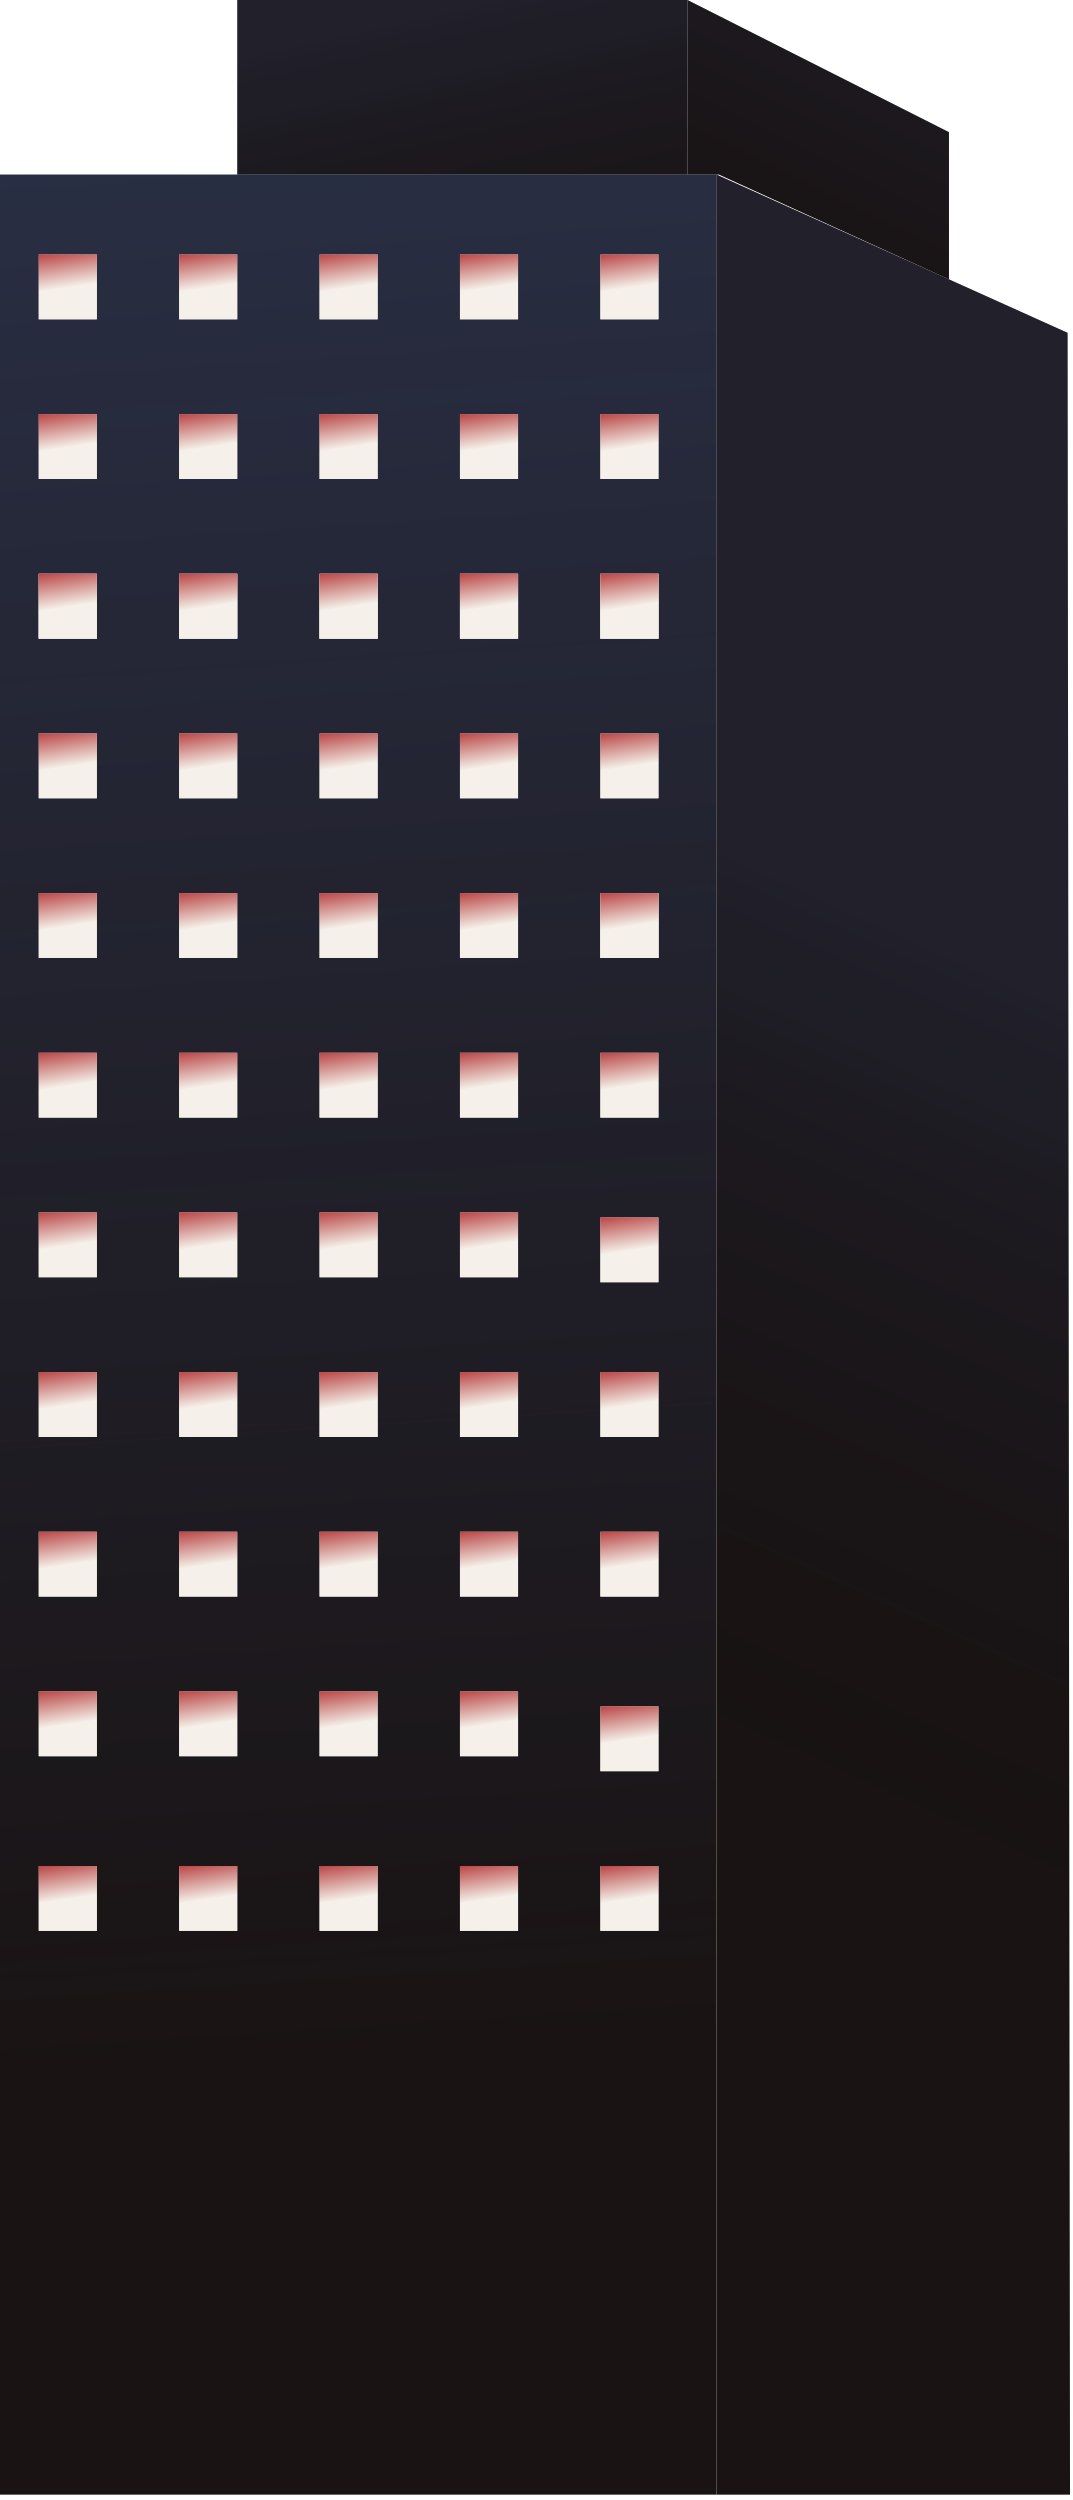
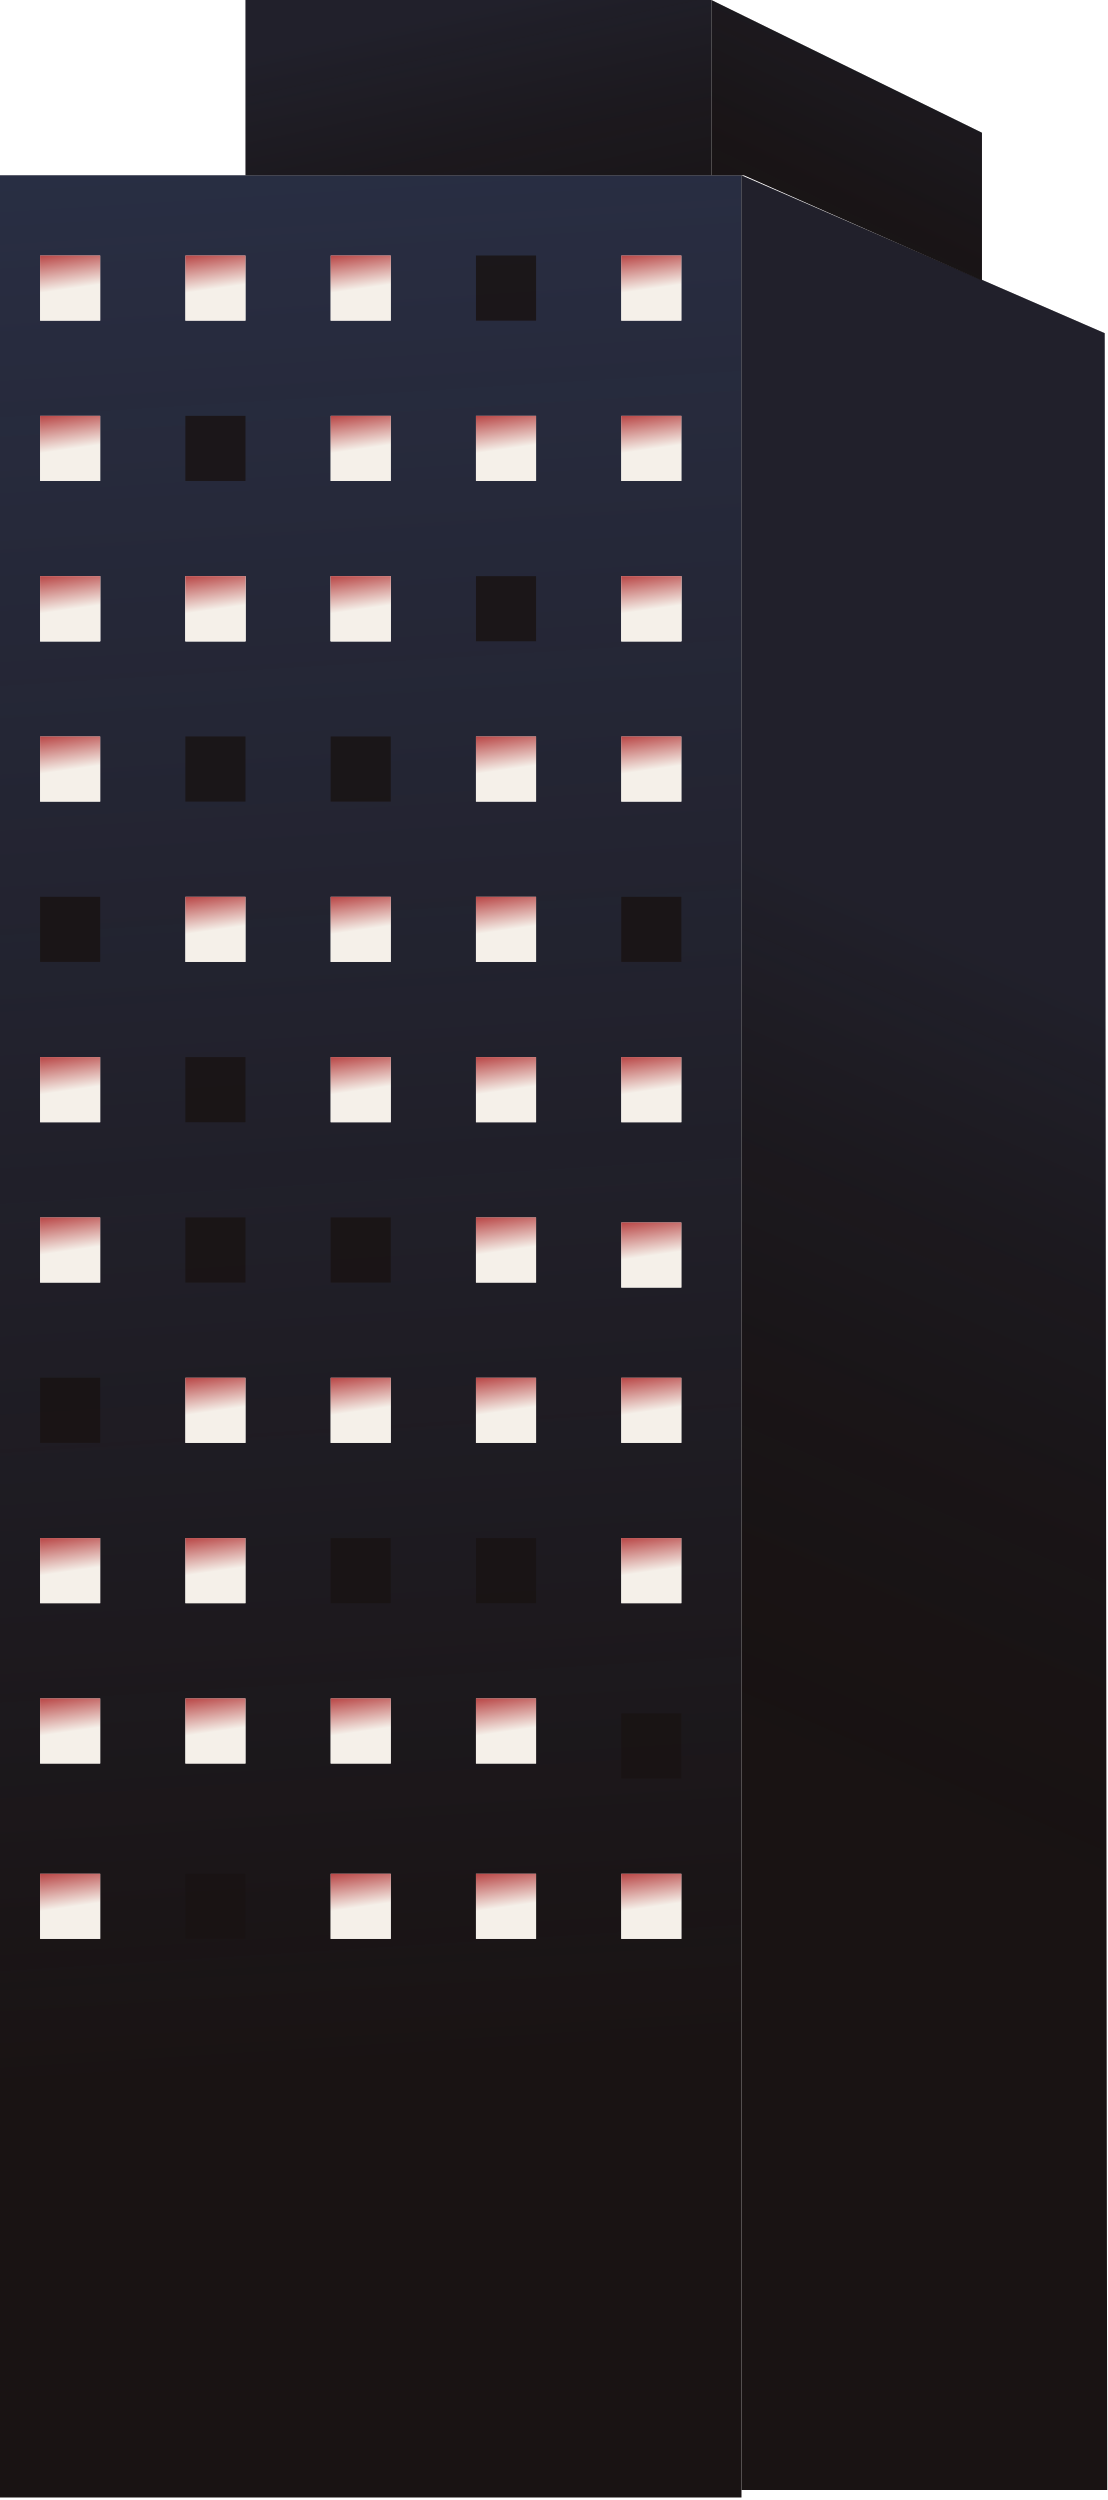
- <svg xmlns="http://www.w3.org/2000/svg" width="115" height="268" viewBox="0 0 115 268" fill="none">
-   <path d="M8.34465e-07 57.764L1.68765e-06 53.485L1.68765e-06 18.72H76.817V53.485V83.437L76.817 267.426H49.308H8.34465e-07L8.34465e-07 57.764Z" fill="#191313" />
-   <path d="M8.34465e-07 57.764L1.68765e-06 53.485L1.68765e-06 18.72H76.817V53.485V83.437L76.817 267.426H49.308H8.34465e-07L8.34465e-07 57.764Z" fill="url(#paint0_linear_112_389)" />
-   <rect x="4.152" y="27.277" width="6.228" height="6.953" fill="#D9D9D9" />
-   <rect x="4.152" y="27.277" width="6.228" height="6.953" fill="url(#paint1_linear_112_389)" />
-   <rect x="19.204" y="27.277" width="6.228" height="6.953" fill="#D9D9D9" />
-   <rect x="19.204" y="27.277" width="6.228" height="6.953" fill="url(#paint2_linear_112_389)" />
-   <rect x="34.256" y="27.277" width="6.228" height="6.953" fill="#D9D9D9" />
-   <rect x="34.256" y="27.277" width="6.228" height="6.953" fill="url(#paint3_linear_112_389)" />
-   <rect x="49.308" y="27.277" width="6.228" height="6.953" fill="#D9D9D9" />
-   <rect x="49.308" y="27.277" width="6.228" height="6.953" fill="url(#paint4_linear_112_389)" />
-   <rect x="64.36" y="27.277" width="6.228" height="6.953" fill="#D9D9D9" />
-   <rect x="64.36" y="27.277" width="6.228" height="6.953" fill="url(#paint5_linear_112_389)" />
-   <rect x="4.152" y="44.393" width="6.228" height="6.953" fill="#D9D9D9" />
-   <rect x="4.152" y="44.393" width="6.228" height="6.953" fill="url(#paint6_linear_112_389)" />
-   <rect x="19.204" y="44.393" width="6.228" height="6.953" fill="#D9D9D9" />
-   <rect x="19.204" y="44.393" width="6.228" height="6.953" fill="url(#paint7_linear_112_389)" />
-   <rect x="34.256" y="44.393" width="6.228" height="6.953" fill="#D9D9D9" />
-   <rect x="34.256" y="44.393" width="6.228" height="6.953" fill="url(#paint8_linear_112_389)" />
-   <rect x="49.308" y="44.393" width="6.228" height="6.953" fill="#D9D9D9" />
-   <rect x="49.308" y="44.393" width="6.228" height="6.953" fill="url(#paint9_linear_112_389)" />
-   <rect x="64.36" y="44.393" width="6.228" height="6.953" fill="#D9D9D9" />
-   <rect x="64.36" y="44.393" width="6.228" height="6.953" fill="url(#paint10_linear_112_389)" />
-   <rect x="4.152" y="61.508" width="6.228" height="6.953" fill="#D9D9D9" />
-   <rect x="4.152" y="61.508" width="6.228" height="6.953" fill="url(#paint11_linear_112_389)" />
-   <rect x="19.204" y="61.508" width="6.228" height="6.953" fill="#D9D9D9" />
-   <rect x="19.204" y="61.508" width="6.228" height="6.953" fill="url(#paint12_linear_112_389)" />
-   <rect x="34.256" y="61.508" width="6.228" height="6.953" fill="#D9D9D9" />
-   <rect x="34.256" y="61.508" width="6.228" height="6.953" fill="url(#paint13_linear_112_389)" />
-   <rect x="49.308" y="61.508" width="6.228" height="6.953" fill="#D9D9D9" />
-   <rect x="49.308" y="61.508" width="6.228" height="6.953" fill="url(#paint14_linear_112_389)" />
-   <rect x="64.36" y="61.508" width="6.228" height="6.953" fill="#D9D9D9" />
-   <rect x="64.36" y="61.508" width="6.228" height="6.953" fill="url(#paint15_linear_112_389)" />
-   <rect x="4.152" y="78.623" width="6.228" height="6.953" fill="#D9D9D9" />
-   <rect x="4.152" y="78.623" width="6.228" height="6.953" fill="url(#paint16_linear_112_389)" />
-   <rect x="19.204" y="78.623" width="6.228" height="6.953" fill="#D9D9D9" />
-   <rect x="19.204" y="78.623" width="6.228" height="6.953" fill="url(#paint17_linear_112_389)" />
-   <rect x="34.256" y="78.623" width="6.228" height="6.953" fill="#D9D9D9" />
-   <rect x="34.256" y="78.623" width="6.228" height="6.953" fill="url(#paint18_linear_112_389)" />
-   <rect x="49.308" y="78.623" width="6.228" height="6.953" fill="#D9D9D9" />
-   <rect x="49.308" y="78.623" width="6.228" height="6.953" fill="url(#paint19_linear_112_389)" />
-   <rect x="64.36" y="78.623" width="6.228" height="6.953" fill="#D9D9D9" />
-   <rect x="64.36" y="78.623" width="6.228" height="6.953" fill="url(#paint20_linear_112_389)" />
-   <rect x="4.152" y="95.739" width="6.228" height="6.953" fill="#D9D9D9" />
-   <rect x="4.152" y="95.739" width="6.228" height="6.953" fill="url(#paint21_linear_112_389)" />
-   <rect x="19.204" y="95.739" width="6.228" height="6.953" fill="#D9D9D9" />
-   <rect x="19.204" y="95.739" width="6.228" height="6.953" fill="url(#paint22_linear_112_389)" />
-   <rect x="34.256" y="95.739" width="6.228" height="6.953" fill="#D9D9D9" />
-   <rect x="34.256" y="95.739" width="6.228" height="6.953" fill="url(#paint23_linear_112_389)" />
-   <rect x="49.308" y="95.739" width="6.228" height="6.953" fill="#D9D9D9" />
-   <rect x="49.308" y="95.739" width="6.228" height="6.953" fill="url(#paint24_linear_112_389)" />
-   <rect x="64.36" y="95.739" width="6.228" height="6.953" fill="#D9D9D9" />
-   <rect x="64.36" y="95.739" width="6.228" height="6.953" fill="url(#paint25_linear_112_389)" />
-   <rect x="4.152" y="61.508" width="6.228" height="6.953" fill="#D9D9D9" />
-   <rect x="4.152" y="61.508" width="6.228" height="6.953" fill="url(#paint26_linear_112_389)" />
-   <rect x="19.204" y="61.508" width="6.228" height="6.953" fill="#D9D9D9" />
-   <rect x="19.204" y="61.508" width="6.228" height="6.953" fill="url(#paint27_linear_112_389)" />
-   <rect x="34.256" y="61.508" width="6.228" height="6.953" fill="#D9D9D9" />
-   <rect x="34.256" y="61.508" width="6.228" height="6.953" fill="url(#paint28_linear_112_389)" />
-   <rect x="49.308" y="61.508" width="6.228" height="6.953" fill="#D9D9D9" />
-   <rect x="49.308" y="61.508" width="6.228" height="6.953" fill="url(#paint29_linear_112_389)" />
-   <rect x="64.36" y="61.508" width="6.228" height="6.953" fill="#D9D9D9" />
-   <rect x="64.36" y="61.508" width="6.228" height="6.953" fill="url(#paint30_linear_112_389)" />
-   <rect x="64.36" y="95.739" width="6.228" height="6.953" fill="#D9D9D9" />
-   <rect x="64.36" y="95.739" width="6.228" height="6.953" fill="url(#paint31_linear_112_389)" />
-   <rect x="4.152" y="129.969" width="6.228" height="6.953" fill="#D9D9D9" />
-   <rect x="4.152" y="129.969" width="6.228" height="6.953" fill="url(#paint32_linear_112_389)" />
-   <rect x="19.204" y="129.969" width="6.228" height="6.953" fill="#D9D9D9" />
-   <rect x="19.204" y="129.969" width="6.228" height="6.953" fill="url(#paint33_linear_112_389)" />
-   <rect x="34.256" y="129.969" width="6.228" height="6.953" fill="#D9D9D9" />
-   <rect x="34.256" y="129.969" width="6.228" height="6.953" fill="url(#paint34_linear_112_389)" />
-   <rect x="49.308" y="129.969" width="6.228" height="6.953" fill="#D9D9D9" />
-   <rect x="49.308" y="129.969" width="6.228" height="6.953" fill="url(#paint35_linear_112_389)" />
-   <rect x="4.152" y="147.084" width="6.228" height="6.953" fill="#D9D9D9" />
-   <rect x="4.152" y="147.084" width="6.228" height="6.953" fill="url(#paint36_linear_112_389)" />
-   <rect x="19.204" y="147.084" width="6.228" height="6.953" fill="#D9D9D9" />
-   <rect x="19.204" y="147.084" width="6.228" height="6.953" fill="url(#paint37_linear_112_389)" />
-   <rect x="34.256" y="147.084" width="6.228" height="6.953" fill="#D9D9D9" />
-   <rect x="34.256" y="147.084" width="6.228" height="6.953" fill="url(#paint38_linear_112_389)" />
-   <rect x="49.308" y="147.084" width="6.228" height="6.953" fill="#D9D9D9" />
-   <rect x="49.308" y="147.084" width="6.228" height="6.953" fill="url(#paint39_linear_112_389)" />
-   <rect x="4.152" y="112.854" width="6.228" height="6.953" fill="#D9D9D9" />
-   <rect x="4.152" y="112.854" width="6.228" height="6.953" fill="url(#paint40_linear_112_389)" />
-   <rect x="19.204" y="112.854" width="6.228" height="6.953" fill="#D9D9D9" />
-   <rect x="19.204" y="112.854" width="6.228" height="6.953" fill="url(#paint41_linear_112_389)" />
-   <rect x="34.256" y="112.854" width="6.228" height="6.953" fill="#D9D9D9" />
-   <rect x="34.256" y="112.854" width="6.228" height="6.953" fill="url(#paint42_linear_112_389)" />
-   <rect x="49.308" y="112.854" width="6.228" height="6.953" fill="#D9D9D9" />
-   <rect x="49.308" y="112.854" width="6.228" height="6.953" fill="url(#paint43_linear_112_389)" />
-   <rect x="64.36" y="112.854" width="6.228" height="6.953" fill="#D9D9D9" />
-   <rect x="64.36" y="112.854" width="6.228" height="6.953" fill="url(#paint44_linear_112_389)" />
-   <rect x="64.36" y="130.504" width="6.228" height="6.953" fill="#D9D9D9" />
-   <rect x="64.36" y="130.504" width="6.228" height="6.953" fill="url(#paint45_linear_112_389)" />
-   <rect x="64.36" y="182.92" width="6.228" height="6.953" fill="#D9D9D9" />
-   <rect x="64.36" y="182.92" width="6.228" height="6.953" fill="url(#paint46_linear_112_389)" />
-   <rect x="64.36" y="147.084" width="6.228" height="6.953" fill="#D9D9D9" />
-   <rect x="64.36" y="147.084" width="6.228" height="6.953" fill="url(#paint47_linear_112_389)" />
-   <rect x="4.152" y="181.315" width="6.228" height="6.953" fill="#D9D9D9" />
-   <rect x="4.152" y="181.315" width="6.228" height="6.953" fill="url(#paint48_linear_112_389)" />
-   <rect x="19.204" y="181.315" width="6.228" height="6.953" fill="#D9D9D9" />
-   <rect x="19.204" y="181.315" width="6.228" height="6.953" fill="url(#paint49_linear_112_389)" />
-   <rect x="34.256" y="181.315" width="6.228" height="6.953" fill="#D9D9D9" />
-   <rect x="34.256" y="181.315" width="6.228" height="6.953" fill="url(#paint50_linear_112_389)" />
-   <rect x="49.308" y="181.315" width="6.228" height="6.953" fill="#D9D9D9" />
-   <rect x="49.308" y="181.315" width="6.228" height="6.953" fill="url(#paint51_linear_112_389)" />
-   <rect x="4.152" y="200.035" width="6.228" height="6.953" fill="#D9D9D9" />
-   <rect x="4.152" y="200.035" width="6.228" height="6.953" fill="url(#paint52_linear_112_389)" />
-   <rect x="19.204" y="200.035" width="6.228" height="6.953" fill="#D9D9D9" />
-   <rect x="19.204" y="200.035" width="6.228" height="6.953" fill="url(#paint53_linear_112_389)" />
-   <rect x="34.256" y="200.035" width="6.228" height="6.953" fill="#D9D9D9" />
-   <rect x="34.256" y="200.035" width="6.228" height="6.953" fill="url(#paint54_linear_112_389)" />
-   <rect x="49.308" y="200.035" width="6.228" height="6.953" fill="#D9D9D9" />
-   <rect x="49.308" y="200.035" width="6.228" height="6.953" fill="url(#paint55_linear_112_389)" />
-   <rect x="4.152" y="164.2" width="6.228" height="6.953" fill="#D9D9D9" />
-   <rect x="4.152" y="164.2" width="6.228" height="6.953" fill="url(#paint56_linear_112_389)" />
-   <rect x="19.204" y="164.2" width="6.228" height="6.953" fill="#D9D9D9" />
-   <rect x="19.204" y="164.2" width="6.228" height="6.953" fill="url(#paint57_linear_112_389)" />
-   <rect x="34.256" y="164.2" width="6.228" height="6.953" fill="#D9D9D9" />
-   <rect x="34.256" y="164.2" width="6.228" height="6.953" fill="url(#paint58_linear_112_389)" />
-   <rect x="49.308" y="164.2" width="6.228" height="6.953" fill="#D9D9D9" />
-   <rect x="49.308" y="164.2" width="6.228" height="6.953" fill="url(#paint59_linear_112_389)" />
-   <rect x="64.36" y="164.2" width="6.228" height="6.953" fill="#D9D9D9" />
-   <rect x="64.36" y="164.2" width="6.228" height="6.953" fill="url(#paint60_linear_112_389)" />
-   <rect x="64.36" y="200.035" width="6.228" height="6.953" fill="#D9D9D9" />
-   <rect x="64.36" y="200.035" width="6.228" height="6.953" fill="url(#paint61_linear_112_389)" />
-   <path d="M76.817 18.72L114.446 35.677L114.706 267.426H94.983H89.273H76.817V18.72Z" fill="#191313" />
-   <path d="M76.817 18.72L114.446 35.677L114.706 267.426H94.983H89.273H76.817V18.72Z" fill="url(#paint62_linear_112_389)" fill-opacity="0.2" />
-   <rect x="25.433" width="48.27" height="18.72" fill="#191313" />
-   <rect x="25.433" width="48.27" height="18.72" fill="url(#paint63_linear_112_389)" fill-opacity="0.2" />
-   <path d="M73.702 0L101.73 14.167V29.952L77.076 18.72H73.702V0Z" fill="#191313" />
-   <path d="M73.702 0L101.73 14.167V29.952L77.076 18.72H73.702V0Z" fill="url(#paint64_linear_112_389)" fill-opacity="0.2" />
+ <svg xmlns="http://www.w3.org/2000/svg" width="221" height="499" viewBox="0 0 221 499" fill="none">
+   <path d="M0 100V35H148V100V156V498.5H95.5H0V407V100Z" fill="#191313" />
+   <path d="M0 100V35H148V100V156V498.5H95.5H0V407V100Z" fill="url(#paint0_linear_360_231)" />
+   <rect x="8" y="51" width="12" height="13" fill="#D9D9D9" />
+   <rect x="8" y="51" width="12" height="13" fill="url(#paint1_linear_360_231)" />
+   <rect x="37" y="51" width="12" height="13" fill="#D9D9D9" />
+   <rect x="37" y="51" width="12" height="13" fill="url(#paint2_linear_360_231)" />
+   <rect x="66" y="51" width="12" height="13" fill="#D9D9D9" />
+   <rect x="66" y="51" width="12" height="13" fill="url(#paint3_linear_360_231)" />
+   <rect x="95" y="51" width="12" height="13" fill="#191313" fill-opacity="0.85" />
+   <rect x="124" y="51" width="12" height="13" fill="#D9D9D9" />
+   <rect x="124" y="51" width="12" height="13" fill="url(#paint4_linear_360_231)" />
+   <rect x="8" y="83" width="12" height="13" fill="#D9D9D9" />
+   <rect x="8" y="83" width="12" height="13" fill="url(#paint5_linear_360_231)" />
+   <rect x="37" y="83" width="12" height="13" fill="#191313" fill-opacity="0.85" />
+   <rect x="66" y="83" width="12" height="13" fill="#D9D9D9" />
+   <rect x="66" y="83" width="12" height="13" fill="url(#paint6_linear_360_231)" />
+   <rect x="95" y="83" width="12" height="13" fill="#D9D9D9" />
+   <rect x="95" y="83" width="12" height="13" fill="url(#paint7_linear_360_231)" />
+   <rect x="124" y="83" width="12" height="13" fill="#D9D9D9" />
+   <rect x="124" y="83" width="12" height="13" fill="url(#paint8_linear_360_231)" />
+   <rect x="8" y="115" width="12" height="13" fill="#D9D9D9" />
+   <rect x="8" y="115" width="12" height="13" fill="url(#paint9_linear_360_231)" />
+   <rect x="37" y="115" width="12" height="13" fill="#D9D9D9" />
+   <rect x="37" y="115" width="12" height="13" fill="url(#paint10_linear_360_231)" />
+   <rect x="66" y="115" width="12" height="13" fill="#D9D9D9" />
+   <rect x="66" y="115" width="12" height="13" fill="url(#paint11_linear_360_231)" />
+   <rect x="95" y="115" width="12" height="13" fill="#191313" fill-opacity="0.85" />
+   <rect x="124" y="115" width="12" height="13" fill="#D9D9D9" />
+   <rect x="124" y="115" width="12" height="13" fill="url(#paint12_linear_360_231)" />
+   <rect x="8" y="147" width="12" height="13" fill="#D9D9D9" />
+   <rect x="8" y="147" width="12" height="13" fill="url(#paint13_linear_360_231)" />
+   <rect x="37" y="147" width="12" height="13" fill="#191313" fill-opacity="0.85" />
+   <rect x="66" y="147" width="12" height="13" fill="#191313" fill-opacity="0.85" />
+   <rect x="95" y="147" width="12" height="13" fill="#D9D9D9" />
+   <rect x="95" y="147" width="12" height="13" fill="url(#paint14_linear_360_231)" />
+   <rect x="124" y="147" width="12" height="13" fill="#D9D9D9" />
+   <rect x="124" y="147" width="12" height="13" fill="url(#paint15_linear_360_231)" />
+   <rect x="8" y="179" width="12" height="13" fill="#191313" fill-opacity="0.85" />
+   <rect x="37" y="179" width="12" height="13" fill="#D9D9D9" />
+   <rect x="37" y="179" width="12" height="13" fill="url(#paint16_linear_360_231)" />
+   <rect x="66" y="179" width="12" height="13" fill="#D9D9D9" />
+   <rect x="66" y="179" width="12" height="13" fill="url(#paint17_linear_360_231)" />
+   <rect x="95" y="179" width="12" height="13" fill="#D9D9D9" />
+   <rect x="95" y="179" width="12" height="13" fill="url(#paint18_linear_360_231)" />
+   <rect x="124" y="179" width="12" height="13" fill="#191313" fill-opacity="0.85" />
+   <rect x="8" y="115" width="12" height="13" fill="#D9D9D9" />
+   <rect x="8" y="115" width="12" height="13" fill="url(#paint19_linear_360_231)" />
+   <rect x="37" y="115" width="12" height="13" fill="#D9D9D9" />
+   <rect x="37" y="115" width="12" height="13" fill="url(#paint20_linear_360_231)" />
+   <rect x="66" y="115" width="12" height="13" fill="#D9D9D9" />
+   <rect x="66" y="115" width="12" height="13" fill="url(#paint21_linear_360_231)" />
+   <rect x="124" y="115" width="12" height="13" fill="#D9D9D9" />
+   <rect x="124" y="115" width="12" height="13" fill="url(#paint22_linear_360_231)" />
+   <rect x="8" y="243" width="12" height="13" fill="#D9D9D9" />
+   <rect x="8" y="243" width="12" height="13" fill="url(#paint23_linear_360_231)" />
+   <rect x="37" y="243" width="12" height="13" fill="#191313" fill-opacity="0.85" />
+   <rect x="66" y="243" width="12" height="13" fill="#191313" fill-opacity="0.85" />
+   <rect x="95" y="243" width="12" height="13" fill="#D9D9D9" />
+   <rect x="95" y="243" width="12" height="13" fill="url(#paint24_linear_360_231)" />
+   <rect x="8" y="275" width="12" height="13" fill="#191313" fill-opacity="0.85" />
+   <rect x="37" y="275" width="12" height="13" fill="#D9D9D9" />
+   <rect x="37" y="275" width="12" height="13" fill="url(#paint25_linear_360_231)" />
+   <rect x="66" y="275" width="12" height="13" fill="#D9D9D9" />
+   <rect x="66" y="275" width="12" height="13" fill="url(#paint26_linear_360_231)" />
+   <rect x="95" y="275" width="12" height="13" fill="#D9D9D9" />
+   <rect x="95" y="275" width="12" height="13" fill="url(#paint27_linear_360_231)" />
+   <rect x="8" y="211" width="12" height="13" fill="#D9D9D9" />
+   <rect x="8" y="211" width="12" height="13" fill="url(#paint28_linear_360_231)" />
+   <rect x="37" y="211" width="12" height="13" fill="#191313" fill-opacity="0.85" />
+   <rect x="66" y="211" width="12" height="13" fill="#D9D9D9" />
+   <rect x="66" y="211" width="12" height="13" fill="url(#paint29_linear_360_231)" />
+   <rect x="95" y="211" width="12" height="13" fill="#D9D9D9" />
+   <rect x="95" y="211" width="12" height="13" fill="url(#paint30_linear_360_231)" />
+   <rect x="124" y="211" width="12" height="13" fill="#D9D9D9" />
+   <rect x="124" y="211" width="12" height="13" fill="url(#paint31_linear_360_231)" />
+   <rect x="124" y="244" width="12" height="13" fill="#D9D9D9" />
+   <rect x="124" y="244" width="12" height="13" fill="url(#paint32_linear_360_231)" />
+   <rect x="124" y="342" width="12" height="13" fill="#191313" fill-opacity="0.85" />
+   <rect x="124" y="275" width="12" height="13" fill="#D9D9D9" />
+   <rect x="124" y="275" width="12" height="13" fill="url(#paint33_linear_360_231)" />
+   <rect x="8" y="339" width="12" height="13" fill="#D9D9D9" />
+   <rect x="8" y="339" width="12" height="13" fill="url(#paint34_linear_360_231)" />
+   <rect x="37" y="339" width="12" height="13" fill="#D9D9D9" />
+   <rect x="37" y="339" width="12" height="13" fill="url(#paint35_linear_360_231)" />
+   <rect x="66" y="339" width="12" height="13" fill="#D9D9D9" />
+   <rect x="66" y="339" width="12" height="13" fill="url(#paint36_linear_360_231)" />
+   <rect x="95" y="339" width="12" height="13" fill="#D9D9D9" />
+   <rect x="95" y="339" width="12" height="13" fill="url(#paint37_linear_360_231)" />
+   <rect x="8" y="374" width="12" height="13" fill="#D9D9D9" />
+   <rect x="8" y="374" width="12" height="13" fill="url(#paint38_linear_360_231)" />
+   <rect x="37" y="374" width="12" height="13" fill="#191313" fill-opacity="0.85" />
+   <rect x="66" y="374" width="12" height="13" fill="#D9D9D9" />
+   <rect x="66" y="374" width="12" height="13" fill="url(#paint39_linear_360_231)" />
+   <rect x="95" y="374" width="12" height="13" fill="#D9D9D9" />
+   <rect x="95" y="374" width="12" height="13" fill="url(#paint40_linear_360_231)" />
+   <rect x="8" y="307" width="12" height="13" fill="#D9D9D9" />
+   <rect x="8" y="307" width="12" height="13" fill="url(#paint41_linear_360_231)" />
+   <rect x="37" y="307" width="12" height="13" fill="#D9D9D9" />
+   <rect x="37" y="307" width="12" height="13" fill="url(#paint42_linear_360_231)" />
+   <rect x="66" y="307" width="12" height="13" fill="#191313" fill-opacity="0.85" />
+   <rect x="95" y="307" width="12" height="13" fill="#191313" fill-opacity="0.85" />
+   <rect x="124" y="307" width="12" height="13" fill="#D9D9D9" />
+   <rect x="124" y="307" width="12" height="13" fill="url(#paint43_linear_360_231)" />
+   <rect x="124" y="374" width="12" height="13" fill="#D9D9D9" />
+   <rect x="124" y="374" width="12" height="13" fill="url(#paint44_linear_360_231)" />
+   <path d="M148 35L220.5 66.5L221 497H183H177.5H171.764H148V35Z" fill="#191313" />
+   <path d="M148 35L220.5 66.5L221 497H183H177.5H171.764H148V35Z" fill="url(#paint45_linear_360_231)" fill-opacity="0.2" />
+   <rect x="49" width="93" height="35" fill="#191313" />
+   <rect x="49" width="93" height="35" fill="url(#paint46_linear_360_231)" fill-opacity="0.2" />
+   <path d="M142 0L196 26.488V56L148.5 35H142V0Z" fill="#191313" />
+   <path d="M142 0L196 26.488V56L148.5 35H142V0Z" fill="url(#paint47_linear_360_231)" fill-opacity="0.2" />
  <defs>
-     <linearGradient id="paint0_linear_112_389" x1="44.118" y1="220.894" x2="10.505" y2="-299.124" gradientUnits="userSpaceOnUse">
+     <linearGradient id="paint0_linear_360_231" x1="85" y1="413" x2="24" y2="-559.5" gradientUnits="userSpaceOnUse">
      <stop stop-color="#41578C" stop-opacity="0" />
      <stop offset="1" stop-color="#41578C" />
    </linearGradient>
-     <linearGradient id="paint1_linear_112_389" x1="9.626" y1="32.306" x2="8.568" y2="25.212" gradientUnits="userSpaceOnUse">
-       <stop offset="0.254" stop-color="#F5F0E9" />
-       <stop offset="1" stop-color="#A40B0D" />
-     </linearGradient>
-     <linearGradient id="paint2_linear_112_389" x1="24.678" y1="32.306" x2="23.619" y2="25.212" gradientUnits="userSpaceOnUse">
-       <stop offset="0.254" stop-color="#F5F0E9" />
-       <stop offset="1" stop-color="#A40B0D" />
-     </linearGradient>
-     <linearGradient id="paint3_linear_112_389" x1="39.73" y1="32.306" x2="38.671" y2="25.212" gradientUnits="userSpaceOnUse">
-       <stop offset="0.254" stop-color="#F5F0E9" />
-       <stop offset="1" stop-color="#A40B0D" />
-     </linearGradient>
-     <linearGradient id="paint4_linear_112_389" x1="54.782" y1="32.306" x2="53.723" y2="25.212" gradientUnits="userSpaceOnUse">
-       <stop offset="0.254" stop-color="#F5F0E9" />
-       <stop offset="1" stop-color="#A40B0D" />
-     </linearGradient>
-     <linearGradient id="paint5_linear_112_389" x1="69.834" y1="32.306" x2="68.775" y2="25.212" gradientUnits="userSpaceOnUse">
-       <stop offset="0.254" stop-color="#F5F0E9" />
-       <stop offset="1" stop-color="#A40B0D" />
-     </linearGradient>
-     <linearGradient id="paint6_linear_112_389" x1="9.626" y1="49.421" x2="8.568" y2="42.328" gradientUnits="userSpaceOnUse">
-       <stop offset="0.254" stop-color="#F5F0E9" />
-       <stop offset="1" stop-color="#A40B0D" />
-     </linearGradient>
-     <linearGradient id="paint7_linear_112_389" x1="24.678" y1="49.421" x2="23.619" y2="42.328" gradientUnits="userSpaceOnUse">
-       <stop offset="0.254" stop-color="#F5F0E9" />
-       <stop offset="1" stop-color="#A40B0D" />
-     </linearGradient>
-     <linearGradient id="paint8_linear_112_389" x1="39.73" y1="49.421" x2="38.671" y2="42.328" gradientUnits="userSpaceOnUse">
-       <stop offset="0.254" stop-color="#F5F0E9" />
-       <stop offset="1" stop-color="#A40B0D" />
-     </linearGradient>
-     <linearGradient id="paint9_linear_112_389" x1="54.782" y1="49.421" x2="53.723" y2="42.328" gradientUnits="userSpaceOnUse">
-       <stop offset="0.254" stop-color="#F5F0E9" />
-       <stop offset="1" stop-color="#A40B0D" />
-     </linearGradient>
-     <linearGradient id="paint10_linear_112_389" x1="69.834" y1="49.421" x2="68.775" y2="42.328" gradientUnits="userSpaceOnUse">
-       <stop offset="0.254" stop-color="#F5F0E9" />
-       <stop offset="1" stop-color="#A40B0D" />
-     </linearGradient>
-     <linearGradient id="paint11_linear_112_389" x1="9.626" y1="66.537" x2="8.568" y2="59.443" gradientUnits="userSpaceOnUse">
-       <stop offset="0.254" stop-color="#F5F0E9" />
-       <stop offset="1" stop-color="#A40B0D" />
-     </linearGradient>
-     <linearGradient id="paint12_linear_112_389" x1="24.678" y1="66.537" x2="23.619" y2="59.443" gradientUnits="userSpaceOnUse">
-       <stop offset="0.254" stop-color="#F5F0E9" />
-       <stop offset="1" stop-color="#A40B0D" />
-     </linearGradient>
-     <linearGradient id="paint13_linear_112_389" x1="39.73" y1="66.537" x2="38.671" y2="59.443" gradientUnits="userSpaceOnUse">
-       <stop offset="0.254" stop-color="#F5F0E9" />
-       <stop offset="1" stop-color="#A40B0D" />
-     </linearGradient>
-     <linearGradient id="paint14_linear_112_389" x1="54.782" y1="66.537" x2="53.723" y2="59.443" gradientUnits="userSpaceOnUse">
-       <stop offset="0.254" stop-color="#F5F0E9" />
-       <stop offset="1" stop-color="#A40B0D" />
-     </linearGradient>
-     <linearGradient id="paint15_linear_112_389" x1="69.834" y1="66.537" x2="68.775" y2="59.443" gradientUnits="userSpaceOnUse">
-       <stop offset="0.254" stop-color="#F5F0E9" />
-       <stop offset="1" stop-color="#A40B0D" />
-     </linearGradient>
-     <linearGradient id="paint16_linear_112_389" x1="9.626" y1="83.652" x2="8.568" y2="76.558" gradientUnits="userSpaceOnUse">
-       <stop offset="0.254" stop-color="#F5F0E9" />
-       <stop offset="1" stop-color="#A40B0D" />
-     </linearGradient>
-     <linearGradient id="paint17_linear_112_389" x1="24.678" y1="83.652" x2="23.619" y2="76.558" gradientUnits="userSpaceOnUse">
-       <stop offset="0.254" stop-color="#F5F0E9" />
-       <stop offset="1" stop-color="#A40B0D" />
-     </linearGradient>
-     <linearGradient id="paint18_linear_112_389" x1="39.73" y1="83.652" x2="38.671" y2="76.558" gradientUnits="userSpaceOnUse">
-       <stop offset="0.254" stop-color="#F5F0E9" />
-       <stop offset="1" stop-color="#A40B0D" />
-     </linearGradient>
-     <linearGradient id="paint19_linear_112_389" x1="54.782" y1="83.652" x2="53.723" y2="76.558" gradientUnits="userSpaceOnUse">
-       <stop offset="0.254" stop-color="#F5F0E9" />
-       <stop offset="1" stop-color="#A40B0D" />
-     </linearGradient>
-     <linearGradient id="paint20_linear_112_389" x1="69.834" y1="83.652" x2="68.775" y2="76.558" gradientUnits="userSpaceOnUse">
-       <stop offset="0.254" stop-color="#F5F0E9" />
-       <stop offset="1" stop-color="#A40B0D" />
-     </linearGradient>
-     <linearGradient id="paint21_linear_112_389" x1="9.626" y1="100.767" x2="8.568" y2="93.674" gradientUnits="userSpaceOnUse">
-       <stop offset="0.254" stop-color="#F5F0E9" />
-       <stop offset="1" stop-color="#A40B0D" />
-     </linearGradient>
-     <linearGradient id="paint22_linear_112_389" x1="24.678" y1="100.767" x2="23.619" y2="93.674" gradientUnits="userSpaceOnUse">
-       <stop offset="0.254" stop-color="#F5F0E9" />
-       <stop offset="1" stop-color="#A40B0D" />
-     </linearGradient>
-     <linearGradient id="paint23_linear_112_389" x1="39.73" y1="100.767" x2="38.671" y2="93.673" gradientUnits="userSpaceOnUse">
-       <stop offset="0.254" stop-color="#F5F0E9" />
-       <stop offset="1" stop-color="#A40B0D" />
-     </linearGradient>
-     <linearGradient id="paint24_linear_112_389" x1="54.782" y1="100.767" x2="53.723" y2="93.674" gradientUnits="userSpaceOnUse">
-       <stop offset="0.254" stop-color="#F5F0E9" />
-       <stop offset="1" stop-color="#A40B0D" />
-     </linearGradient>
-     <linearGradient id="paint25_linear_112_389" x1="69.834" y1="100.767" x2="68.775" y2="93.674" gradientUnits="userSpaceOnUse">
-       <stop offset="0.254" stop-color="#F5F0E9" />
-       <stop offset="1" stop-color="#A40B0D" />
-     </linearGradient>
-     <linearGradient id="paint26_linear_112_389" x1="9.626" y1="66.537" x2="8.568" y2="59.443" gradientUnits="userSpaceOnUse">
-       <stop offset="0.254" stop-color="#F5F0E9" />
-       <stop offset="1" stop-color="#A40B0D" />
-     </linearGradient>
-     <linearGradient id="paint27_linear_112_389" x1="24.678" y1="66.537" x2="23.619" y2="59.443" gradientUnits="userSpaceOnUse">
-       <stop offset="0.254" stop-color="#F5F0E9" />
-       <stop offset="1" stop-color="#A40B0D" />
-     </linearGradient>
-     <linearGradient id="paint28_linear_112_389" x1="39.73" y1="66.537" x2="38.671" y2="59.443" gradientUnits="userSpaceOnUse">
-       <stop offset="0.254" stop-color="#F5F0E9" />
-       <stop offset="1" stop-color="#A40B0D" />
-     </linearGradient>
-     <linearGradient id="paint29_linear_112_389" x1="54.782" y1="66.537" x2="53.723" y2="59.443" gradientUnits="userSpaceOnUse">
-       <stop offset="0.254" stop-color="#F5F0E9" />
-       <stop offset="1" stop-color="#A40B0D" />
-     </linearGradient>
-     <linearGradient id="paint30_linear_112_389" x1="69.834" y1="66.537" x2="68.775" y2="59.443" gradientUnits="userSpaceOnUse">
-       <stop offset="0.254" stop-color="#F5F0E9" />
-       <stop offset="1" stop-color="#A40B0D" />
-     </linearGradient>
-     <linearGradient id="paint31_linear_112_389" x1="69.834" y1="100.767" x2="68.775" y2="93.674" gradientUnits="userSpaceOnUse">
-       <stop offset="0.254" stop-color="#F5F0E9" />
-       <stop offset="1" stop-color="#A40B0D" />
-     </linearGradient>
-     <linearGradient id="paint32_linear_112_389" x1="9.626" y1="134.998" x2="8.568" y2="127.904" gradientUnits="userSpaceOnUse">
-       <stop offset="0.254" stop-color="#F5F0E9" />
-       <stop offset="1" stop-color="#A40B0D" />
-     </linearGradient>
-     <linearGradient id="paint33_linear_112_389" x1="24.678" y1="134.998" x2="23.619" y2="127.904" gradientUnits="userSpaceOnUse">
-       <stop offset="0.254" stop-color="#F5F0E9" />
-       <stop offset="1" stop-color="#A40B0D" />
-     </linearGradient>
-     <linearGradient id="paint34_linear_112_389" x1="39.73" y1="134.998" x2="38.671" y2="127.904" gradientUnits="userSpaceOnUse">
-       <stop offset="0.254" stop-color="#F5F0E9" />
-       <stop offset="1" stop-color="#A40B0D" />
-     </linearGradient>
-     <linearGradient id="paint35_linear_112_389" x1="54.782" y1="134.998" x2="53.723" y2="127.904" gradientUnits="userSpaceOnUse">
-       <stop offset="0.254" stop-color="#F5F0E9" />
-       <stop offset="1" stop-color="#A40B0D" />
-     </linearGradient>
-     <linearGradient id="paint36_linear_112_389" x1="9.626" y1="152.113" x2="8.568" y2="145.019" gradientUnits="userSpaceOnUse">
-       <stop offset="0.254" stop-color="#F5F0E9" />
-       <stop offset="1" stop-color="#A40B0D" />
-     </linearGradient>
-     <linearGradient id="paint37_linear_112_389" x1="24.678" y1="152.113" x2="23.619" y2="145.019" gradientUnits="userSpaceOnUse">
-       <stop offset="0.254" stop-color="#F5F0E9" />
-       <stop offset="1" stop-color="#A40B0D" />
-     </linearGradient>
-     <linearGradient id="paint38_linear_112_389" x1="39.73" y1="152.113" x2="38.671" y2="145.019" gradientUnits="userSpaceOnUse">
-       <stop offset="0.254" stop-color="#F5F0E9" />
-       <stop offset="1" stop-color="#A40B0D" />
-     </linearGradient>
-     <linearGradient id="paint39_linear_112_389" x1="54.782" y1="152.113" x2="53.723" y2="145.019" gradientUnits="userSpaceOnUse">
-       <stop offset="0.254" stop-color="#F5F0E9" />
-       <stop offset="1" stop-color="#A40B0D" />
-     </linearGradient>
-     <linearGradient id="paint40_linear_112_389" x1="9.626" y1="117.882" x2="8.568" y2="110.789" gradientUnits="userSpaceOnUse">
-       <stop offset="0.254" stop-color="#F5F0E9" />
-       <stop offset="1" stop-color="#A40B0D" />
-     </linearGradient>
-     <linearGradient id="paint41_linear_112_389" x1="24.678" y1="117.882" x2="23.619" y2="110.789" gradientUnits="userSpaceOnUse">
-       <stop offset="0.254" stop-color="#F5F0E9" />
-       <stop offset="1" stop-color="#A40B0D" />
-     </linearGradient>
-     <linearGradient id="paint42_linear_112_389" x1="39.73" y1="117.882" x2="38.671" y2="110.789" gradientUnits="userSpaceOnUse">
-       <stop offset="0.254" stop-color="#F5F0E9" />
-       <stop offset="1" stop-color="#A40B0D" />
-     </linearGradient>
-     <linearGradient id="paint43_linear_112_389" x1="54.782" y1="117.883" x2="53.723" y2="110.789" gradientUnits="userSpaceOnUse">
-       <stop offset="0.254" stop-color="#F5F0E9" />
-       <stop offset="1" stop-color="#A40B0D" />
-     </linearGradient>
-     <linearGradient id="paint44_linear_112_389" x1="69.834" y1="117.882" x2="68.775" y2="110.789" gradientUnits="userSpaceOnUse">
-       <stop offset="0.254" stop-color="#F5F0E9" />
-       <stop offset="1" stop-color="#A40B0D" />
-     </linearGradient>
-     <linearGradient id="paint45_linear_112_389" x1="69.834" y1="135.533" x2="68.775" y2="128.439" gradientUnits="userSpaceOnUse">
-       <stop offset="0.254" stop-color="#F5F0E9" />
-       <stop offset="1" stop-color="#A40B0D" />
-     </linearGradient>
-     <linearGradient id="paint46_linear_112_389" x1="69.834" y1="187.948" x2="68.775" y2="180.854" gradientUnits="userSpaceOnUse">
-       <stop offset="0.254" stop-color="#F5F0E9" />
-       <stop offset="1" stop-color="#A40B0D" />
-     </linearGradient>
-     <linearGradient id="paint47_linear_112_389" x1="69.834" y1="152.113" x2="68.775" y2="145.019" gradientUnits="userSpaceOnUse">
-       <stop offset="0.254" stop-color="#F5F0E9" />
-       <stop offset="1" stop-color="#A40B0D" />
-     </linearGradient>
-     <linearGradient id="paint48_linear_112_389" x1="9.626" y1="186.344" x2="8.568" y2="179.25" gradientUnits="userSpaceOnUse">
-       <stop offset="0.254" stop-color="#F5F0E9" />
-       <stop offset="1" stop-color="#A40B0D" />
-     </linearGradient>
-     <linearGradient id="paint49_linear_112_389" x1="24.678" y1="186.344" x2="23.619" y2="179.25" gradientUnits="userSpaceOnUse">
-       <stop offset="0.254" stop-color="#F5F0E9" />
-       <stop offset="1" stop-color="#A40B0D" />
-     </linearGradient>
-     <linearGradient id="paint50_linear_112_389" x1="39.73" y1="186.344" x2="38.671" y2="179.25" gradientUnits="userSpaceOnUse">
-       <stop offset="0.254" stop-color="#F5F0E9" />
-       <stop offset="1" stop-color="#A40B0D" />
-     </linearGradient>
-     <linearGradient id="paint51_linear_112_389" x1="54.782" y1="186.344" x2="53.723" y2="179.25" gradientUnits="userSpaceOnUse">
-       <stop offset="0.254" stop-color="#F5F0E9" />
-       <stop offset="1" stop-color="#A40B0D" />
-     </linearGradient>
-     <linearGradient id="paint52_linear_112_389" x1="9.626" y1="205.063" x2="8.568" y2="197.97" gradientUnits="userSpaceOnUse">
-       <stop offset="0.254" stop-color="#F5F0E9" />
-       <stop offset="1" stop-color="#A40B0D" />
-     </linearGradient>
-     <linearGradient id="paint53_linear_112_389" x1="24.678" y1="205.063" x2="23.619" y2="197.97" gradientUnits="userSpaceOnUse">
-       <stop offset="0.254" stop-color="#F5F0E9" />
-       <stop offset="1" stop-color="#A40B0D" />
-     </linearGradient>
-     <linearGradient id="paint54_linear_112_389" x1="39.73" y1="205.063" x2="38.671" y2="197.97" gradientUnits="userSpaceOnUse">
-       <stop offset="0.254" stop-color="#F5F0E9" />
-       <stop offset="1" stop-color="#A40B0D" />
-     </linearGradient>
-     <linearGradient id="paint55_linear_112_389" x1="54.782" y1="205.063" x2="53.723" y2="197.97" gradientUnits="userSpaceOnUse">
-       <stop offset="0.254" stop-color="#F5F0E9" />
-       <stop offset="1" stop-color="#A40B0D" />
-     </linearGradient>
-     <linearGradient id="paint56_linear_112_389" x1="9.626" y1="169.228" x2="8.568" y2="162.135" gradientUnits="userSpaceOnUse">
-       <stop offset="0.254" stop-color="#F5F0E9" />
-       <stop offset="1" stop-color="#A40B0D" />
-     </linearGradient>
-     <linearGradient id="paint57_linear_112_389" x1="24.678" y1="169.228" x2="23.619" y2="162.135" gradientUnits="userSpaceOnUse">
-       <stop offset="0.254" stop-color="#F5F0E9" />
-       <stop offset="1" stop-color="#A40B0D" />
-     </linearGradient>
-     <linearGradient id="paint58_linear_112_389" x1="39.73" y1="169.228" x2="38.671" y2="162.135" gradientUnits="userSpaceOnUse">
-       <stop offset="0.254" stop-color="#F5F0E9" />
-       <stop offset="1" stop-color="#A40B0D" />
-     </linearGradient>
-     <linearGradient id="paint59_linear_112_389" x1="54.782" y1="169.228" x2="53.723" y2="162.135" gradientUnits="userSpaceOnUse">
-       <stop offset="0.254" stop-color="#F5F0E9" />
-       <stop offset="1" stop-color="#A40B0D" />
-     </linearGradient>
-     <linearGradient id="paint60_linear_112_389" x1="69.834" y1="169.228" x2="68.775" y2="162.135" gradientUnits="userSpaceOnUse">
-       <stop offset="0.254" stop-color="#F5F0E9" />
-       <stop offset="1" stop-color="#A40B0D" />
-     </linearGradient>
-     <linearGradient id="paint61_linear_112_389" x1="69.834" y1="205.063" x2="68.775" y2="197.97" gradientUnits="userSpaceOnUse">
-       <stop offset="0.254" stop-color="#F5F0E9" />
-       <stop offset="1" stop-color="#A40B0D" />
-     </linearGradient>
-     <linearGradient id="paint62_linear_112_389" x1="117.561" y1="-21.116" x2="-25.028" y2="292.398" gradientUnits="userSpaceOnUse">
+     <linearGradient id="paint1_linear_360_231" x1="18.547" y1="60.402" x2="16.623" y2="47.122" gradientUnits="userSpaceOnUse">
+       <stop offset="0.254" stop-color="#F5F0E9" />
+       <stop offset="1" stop-color="#A40B0D" />
+     </linearGradient>
+     <linearGradient id="paint2_linear_360_231" x1="47.547" y1="60.402" x2="45.623" y2="47.122" gradientUnits="userSpaceOnUse">
+       <stop offset="0.254" stop-color="#F5F0E9" />
+       <stop offset="1" stop-color="#A40B0D" />
+     </linearGradient>
+     <linearGradient id="paint3_linear_360_231" x1="76.547" y1="60.402" x2="74.623" y2="47.122" gradientUnits="userSpaceOnUse">
+       <stop offset="0.254" stop-color="#F5F0E9" />
+       <stop offset="1" stop-color="#A40B0D" />
+     </linearGradient>
+     <linearGradient id="paint4_linear_360_231" x1="134.547" y1="60.402" x2="132.623" y2="47.122" gradientUnits="userSpaceOnUse">
+       <stop offset="0.254" stop-color="#F5F0E9" />
+       <stop offset="1" stop-color="#A40B0D" />
+     </linearGradient>
+     <linearGradient id="paint5_linear_360_231" x1="18.547" y1="92.402" x2="16.623" y2="79.122" gradientUnits="userSpaceOnUse">
+       <stop offset="0.254" stop-color="#F5F0E9" />
+       <stop offset="1" stop-color="#A40B0D" />
+     </linearGradient>
+     <linearGradient id="paint6_linear_360_231" x1="76.547" y1="92.402" x2="74.623" y2="79.122" gradientUnits="userSpaceOnUse">
+       <stop offset="0.254" stop-color="#F5F0E9" />
+       <stop offset="1" stop-color="#A40B0D" />
+     </linearGradient>
+     <linearGradient id="paint7_linear_360_231" x1="105.547" y1="92.402" x2="103.623" y2="79.122" gradientUnits="userSpaceOnUse">
+       <stop offset="0.254" stop-color="#F5F0E9" />
+       <stop offset="1" stop-color="#A40B0D" />
+     </linearGradient>
+     <linearGradient id="paint8_linear_360_231" x1="134.547" y1="92.402" x2="132.623" y2="79.122" gradientUnits="userSpaceOnUse">
+       <stop offset="0.254" stop-color="#F5F0E9" />
+       <stop offset="1" stop-color="#A40B0D" />
+     </linearGradient>
+     <linearGradient id="paint9_linear_360_231" x1="18.547" y1="124.402" x2="16.623" y2="111.122" gradientUnits="userSpaceOnUse">
+       <stop offset="0.254" stop-color="#F5F0E9" />
+       <stop offset="1" stop-color="#A40B0D" />
+     </linearGradient>
+     <linearGradient id="paint10_linear_360_231" x1="47.547" y1="124.402" x2="45.623" y2="111.122" gradientUnits="userSpaceOnUse">
+       <stop offset="0.254" stop-color="#F5F0E9" />
+       <stop offset="1" stop-color="#A40B0D" />
+     </linearGradient>
+     <linearGradient id="paint11_linear_360_231" x1="76.547" y1="124.402" x2="74.623" y2="111.122" gradientUnits="userSpaceOnUse">
+       <stop offset="0.254" stop-color="#F5F0E9" />
+       <stop offset="1" stop-color="#A40B0D" />
+     </linearGradient>
+     <linearGradient id="paint12_linear_360_231" x1="134.547" y1="124.402" x2="132.623" y2="111.122" gradientUnits="userSpaceOnUse">
+       <stop offset="0.254" stop-color="#F5F0E9" />
+       <stop offset="1" stop-color="#A40B0D" />
+     </linearGradient>
+     <linearGradient id="paint13_linear_360_231" x1="18.547" y1="156.402" x2="16.623" y2="143.122" gradientUnits="userSpaceOnUse">
+       <stop offset="0.254" stop-color="#F5F0E9" />
+       <stop offset="1" stop-color="#A40B0D" />
+     </linearGradient>
+     <linearGradient id="paint14_linear_360_231" x1="105.547" y1="156.402" x2="103.623" y2="143.122" gradientUnits="userSpaceOnUse">
+       <stop offset="0.254" stop-color="#F5F0E9" />
+       <stop offset="1" stop-color="#A40B0D" />
+     </linearGradient>
+     <linearGradient id="paint15_linear_360_231" x1="134.547" y1="156.402" x2="132.623" y2="143.122" gradientUnits="userSpaceOnUse">
+       <stop offset="0.254" stop-color="#F5F0E9" />
+       <stop offset="1" stop-color="#A40B0D" />
+     </linearGradient>
+     <linearGradient id="paint16_linear_360_231" x1="47.547" y1="188.402" x2="45.623" y2="175.122" gradientUnits="userSpaceOnUse">
+       <stop offset="0.254" stop-color="#F5F0E9" />
+       <stop offset="1" stop-color="#A40B0D" />
+     </linearGradient>
+     <linearGradient id="paint17_linear_360_231" x1="76.547" y1="188.402" x2="74.623" y2="175.122" gradientUnits="userSpaceOnUse">
+       <stop offset="0.254" stop-color="#F5F0E9" />
+       <stop offset="1" stop-color="#A40B0D" />
+     </linearGradient>
+     <linearGradient id="paint18_linear_360_231" x1="105.547" y1="188.402" x2="103.623" y2="175.122" gradientUnits="userSpaceOnUse">
+       <stop offset="0.254" stop-color="#F5F0E9" />
+       <stop offset="1" stop-color="#A40B0D" />
+     </linearGradient>
+     <linearGradient id="paint19_linear_360_231" x1="18.547" y1="124.402" x2="16.623" y2="111.122" gradientUnits="userSpaceOnUse">
+       <stop offset="0.254" stop-color="#F5F0E9" />
+       <stop offset="1" stop-color="#A40B0D" />
+     </linearGradient>
+     <linearGradient id="paint20_linear_360_231" x1="47.547" y1="124.402" x2="45.623" y2="111.122" gradientUnits="userSpaceOnUse">
+       <stop offset="0.254" stop-color="#F5F0E9" />
+       <stop offset="1" stop-color="#A40B0D" />
+     </linearGradient>
+     <linearGradient id="paint21_linear_360_231" x1="76.547" y1="124.402" x2="74.623" y2="111.122" gradientUnits="userSpaceOnUse">
+       <stop offset="0.254" stop-color="#F5F0E9" />
+       <stop offset="1" stop-color="#A40B0D" />
+     </linearGradient>
+     <linearGradient id="paint22_linear_360_231" x1="134.547" y1="124.402" x2="132.623" y2="111.122" gradientUnits="userSpaceOnUse">
+       <stop offset="0.254" stop-color="#F5F0E9" />
+       <stop offset="1" stop-color="#A40B0D" />
+     </linearGradient>
+     <linearGradient id="paint23_linear_360_231" x1="18.547" y1="252.402" x2="16.623" y2="239.122" gradientUnits="userSpaceOnUse">
+       <stop offset="0.254" stop-color="#F5F0E9" />
+       <stop offset="1" stop-color="#A40B0D" />
+     </linearGradient>
+     <linearGradient id="paint24_linear_360_231" x1="105.547" y1="252.402" x2="103.623" y2="239.122" gradientUnits="userSpaceOnUse">
+       <stop offset="0.254" stop-color="#F5F0E9" />
+       <stop offset="1" stop-color="#A40B0D" />
+     </linearGradient>
+     <linearGradient id="paint25_linear_360_231" x1="47.547" y1="284.402" x2="45.623" y2="271.122" gradientUnits="userSpaceOnUse">
+       <stop offset="0.254" stop-color="#F5F0E9" />
+       <stop offset="1" stop-color="#A40B0D" />
+     </linearGradient>
+     <linearGradient id="paint26_linear_360_231" x1="76.547" y1="284.402" x2="74.623" y2="271.122" gradientUnits="userSpaceOnUse">
+       <stop offset="0.254" stop-color="#F5F0E9" />
+       <stop offset="1" stop-color="#A40B0D" />
+     </linearGradient>
+     <linearGradient id="paint27_linear_360_231" x1="105.547" y1="284.402" x2="103.623" y2="271.122" gradientUnits="userSpaceOnUse">
+       <stop offset="0.254" stop-color="#F5F0E9" />
+       <stop offset="1" stop-color="#A40B0D" />
+     </linearGradient>
+     <linearGradient id="paint28_linear_360_231" x1="18.547" y1="220.402" x2="16.623" y2="207.122" gradientUnits="userSpaceOnUse">
+       <stop offset="0.254" stop-color="#F5F0E9" />
+       <stop offset="1" stop-color="#A40B0D" />
+     </linearGradient>
+     <linearGradient id="paint29_linear_360_231" x1="76.547" y1="220.402" x2="74.623" y2="207.122" gradientUnits="userSpaceOnUse">
+       <stop offset="0.254" stop-color="#F5F0E9" />
+       <stop offset="1" stop-color="#A40B0D" />
+     </linearGradient>
+     <linearGradient id="paint30_linear_360_231" x1="105.547" y1="220.402" x2="103.623" y2="207.122" gradientUnits="userSpaceOnUse">
+       <stop offset="0.254" stop-color="#F5F0E9" />
+       <stop offset="1" stop-color="#A40B0D" />
+     </linearGradient>
+     <linearGradient id="paint31_linear_360_231" x1="134.547" y1="220.402" x2="132.623" y2="207.122" gradientUnits="userSpaceOnUse">
+       <stop offset="0.254" stop-color="#F5F0E9" />
+       <stop offset="1" stop-color="#A40B0D" />
+     </linearGradient>
+     <linearGradient id="paint32_linear_360_231" x1="134.547" y1="253.402" x2="132.623" y2="240.122" gradientUnits="userSpaceOnUse">
+       <stop offset="0.254" stop-color="#F5F0E9" />
+       <stop offset="1" stop-color="#A40B0D" />
+     </linearGradient>
+     <linearGradient id="paint33_linear_360_231" x1="134.547" y1="284.402" x2="132.623" y2="271.122" gradientUnits="userSpaceOnUse">
+       <stop offset="0.254" stop-color="#F5F0E9" />
+       <stop offset="1" stop-color="#A40B0D" />
+     </linearGradient>
+     <linearGradient id="paint34_linear_360_231" x1="18.547" y1="348.402" x2="16.623" y2="335.122" gradientUnits="userSpaceOnUse">
+       <stop offset="0.254" stop-color="#F5F0E9" />
+       <stop offset="1" stop-color="#A40B0D" />
+     </linearGradient>
+     <linearGradient id="paint35_linear_360_231" x1="47.547" y1="348.402" x2="45.623" y2="335.122" gradientUnits="userSpaceOnUse">
+       <stop offset="0.254" stop-color="#F5F0E9" />
+       <stop offset="1" stop-color="#A40B0D" />
+     </linearGradient>
+     <linearGradient id="paint36_linear_360_231" x1="76.547" y1="348.402" x2="74.623" y2="335.122" gradientUnits="userSpaceOnUse">
+       <stop offset="0.254" stop-color="#F5F0E9" />
+       <stop offset="1" stop-color="#A40B0D" />
+     </linearGradient>
+     <linearGradient id="paint37_linear_360_231" x1="105.547" y1="348.402" x2="103.623" y2="335.122" gradientUnits="userSpaceOnUse">
+       <stop offset="0.254" stop-color="#F5F0E9" />
+       <stop offset="1" stop-color="#A40B0D" />
+     </linearGradient>
+     <linearGradient id="paint38_linear_360_231" x1="18.547" y1="383.402" x2="16.623" y2="370.122" gradientUnits="userSpaceOnUse">
+       <stop offset="0.254" stop-color="#F5F0E9" />
+       <stop offset="1" stop-color="#A40B0D" />
+     </linearGradient>
+     <linearGradient id="paint39_linear_360_231" x1="76.547" y1="383.402" x2="74.623" y2="370.122" gradientUnits="userSpaceOnUse">
+       <stop offset="0.254" stop-color="#F5F0E9" />
+       <stop offset="1" stop-color="#A40B0D" />
+     </linearGradient>
+     <linearGradient id="paint40_linear_360_231" x1="105.547" y1="383.402" x2="103.623" y2="370.122" gradientUnits="userSpaceOnUse">
+       <stop offset="0.254" stop-color="#F5F0E9" />
+       <stop offset="1" stop-color="#A40B0D" />
+     </linearGradient>
+     <linearGradient id="paint41_linear_360_231" x1="18.547" y1="316.402" x2="16.623" y2="303.122" gradientUnits="userSpaceOnUse">
+       <stop offset="0.254" stop-color="#F5F0E9" />
+       <stop offset="1" stop-color="#A40B0D" />
+     </linearGradient>
+     <linearGradient id="paint42_linear_360_231" x1="47.547" y1="316.402" x2="45.623" y2="303.122" gradientUnits="userSpaceOnUse">
+       <stop offset="0.254" stop-color="#F5F0E9" />
+       <stop offset="1" stop-color="#A40B0D" />
+     </linearGradient>
+     <linearGradient id="paint43_linear_360_231" x1="134.547" y1="316.402" x2="132.623" y2="303.122" gradientUnits="userSpaceOnUse">
+       <stop offset="0.254" stop-color="#F5F0E9" />
+       <stop offset="1" stop-color="#A40B0D" />
+     </linearGradient>
+     <linearGradient id="paint44_linear_360_231" x1="134.547" y1="383.402" x2="132.623" y2="370.122" gradientUnits="userSpaceOnUse">
+       <stop offset="0.254" stop-color="#F5F0E9" />
+       <stop offset="1" stop-color="#A40B0D" />
+     </linearGradient>
+     <linearGradient id="paint45_linear_360_231" x1="226.5" y1="-39" x2="-32" y2="550.5" gradientUnits="userSpaceOnUse">
      <stop offset="0.344" stop-color="#41578C" />
      <stop offset="0.62" stop-opacity="0" />
    </linearGradient>
-     <linearGradient id="paint63_linear_112_389" x1="71.404" y1="45.172" x2="57.72" y2="-16.658" gradientUnits="userSpaceOnUse">
+     <linearGradient id="paint46_linear_360_231" x1="137.571" y1="84.457" x2="112.677" y2="-31.461" gradientUnits="userSpaceOnUse">
      <stop stop-opacity="0" />
      <stop offset="0.76" stop-color="#41578C" />
    </linearGradient>
-     <linearGradient id="paint64_linear_112_389" x1="72.51" y1="35.755" x2="94.664" y2="-9.007" gradientUnits="userSpaceOnUse">
+     <linearGradient id="paint47_linear_360_231" x1="139.702" y1="66.851" x2="180.365" y2="-17.811" gradientUnits="userSpaceOnUse">
      <stop offset="0.004" stop-opacity="0" />
      <stop offset="0.917" stop-color="#41578C" />
    </linearGradient>
  </defs>
</svg>
